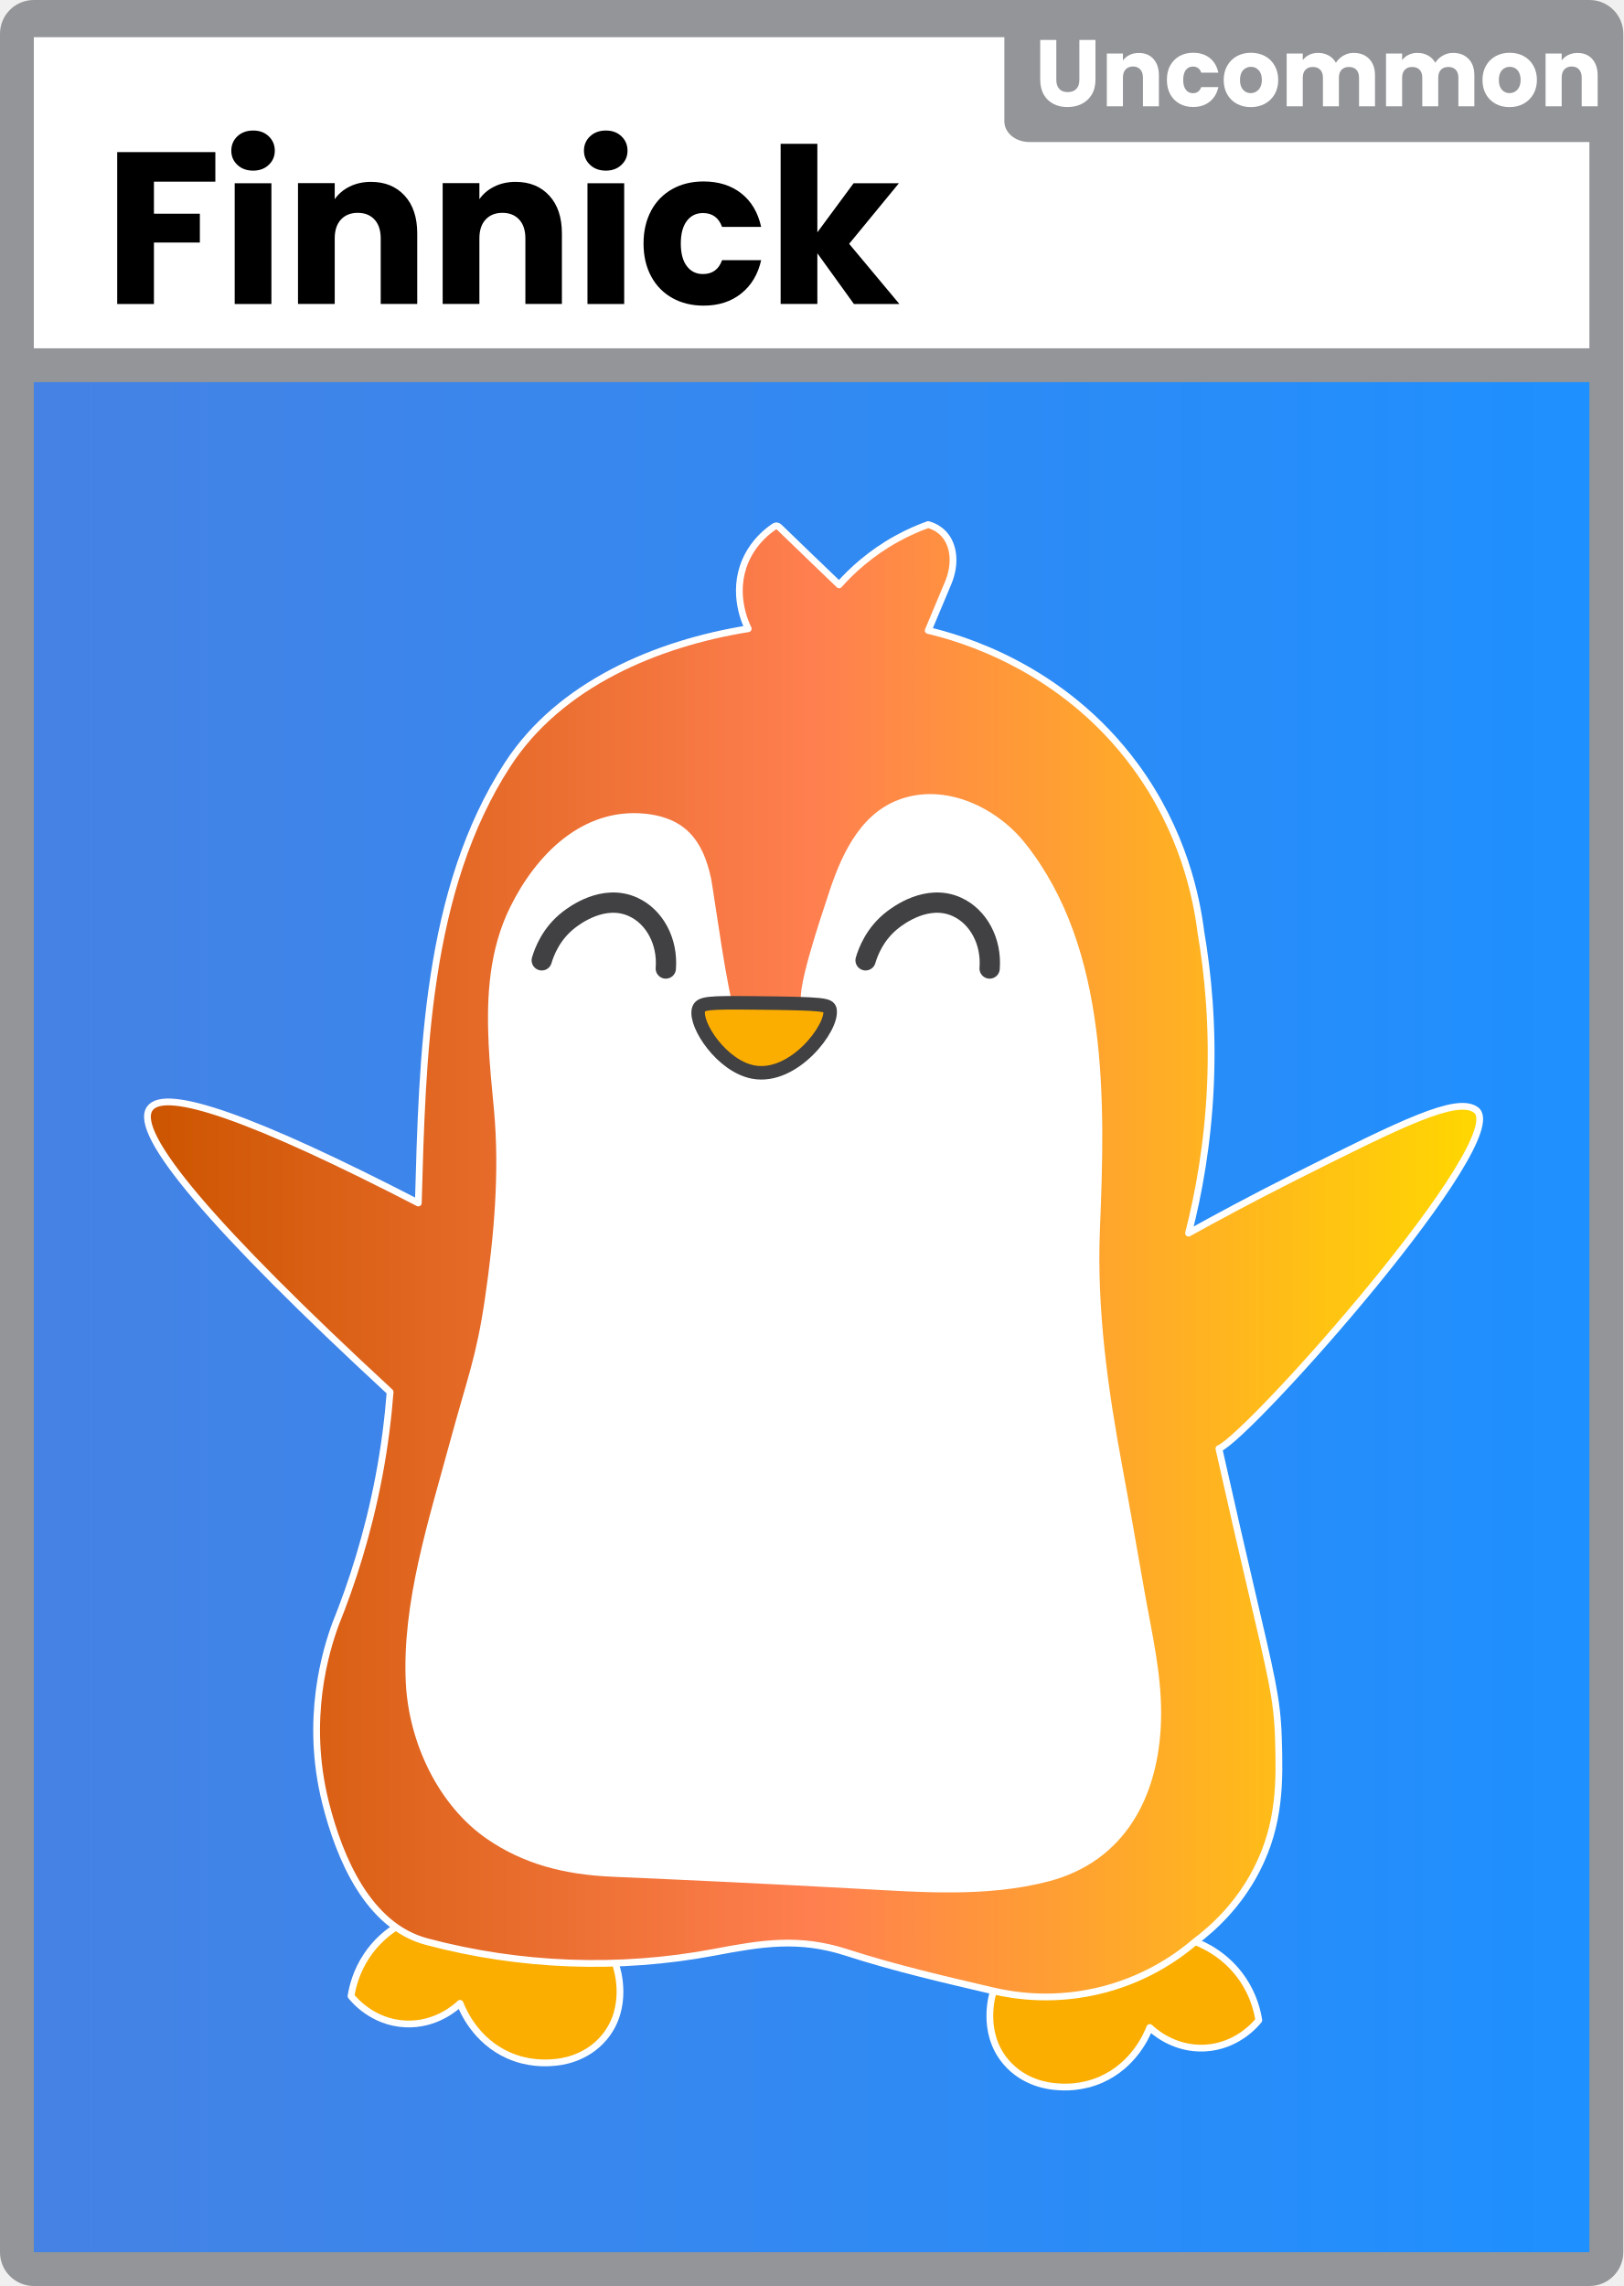
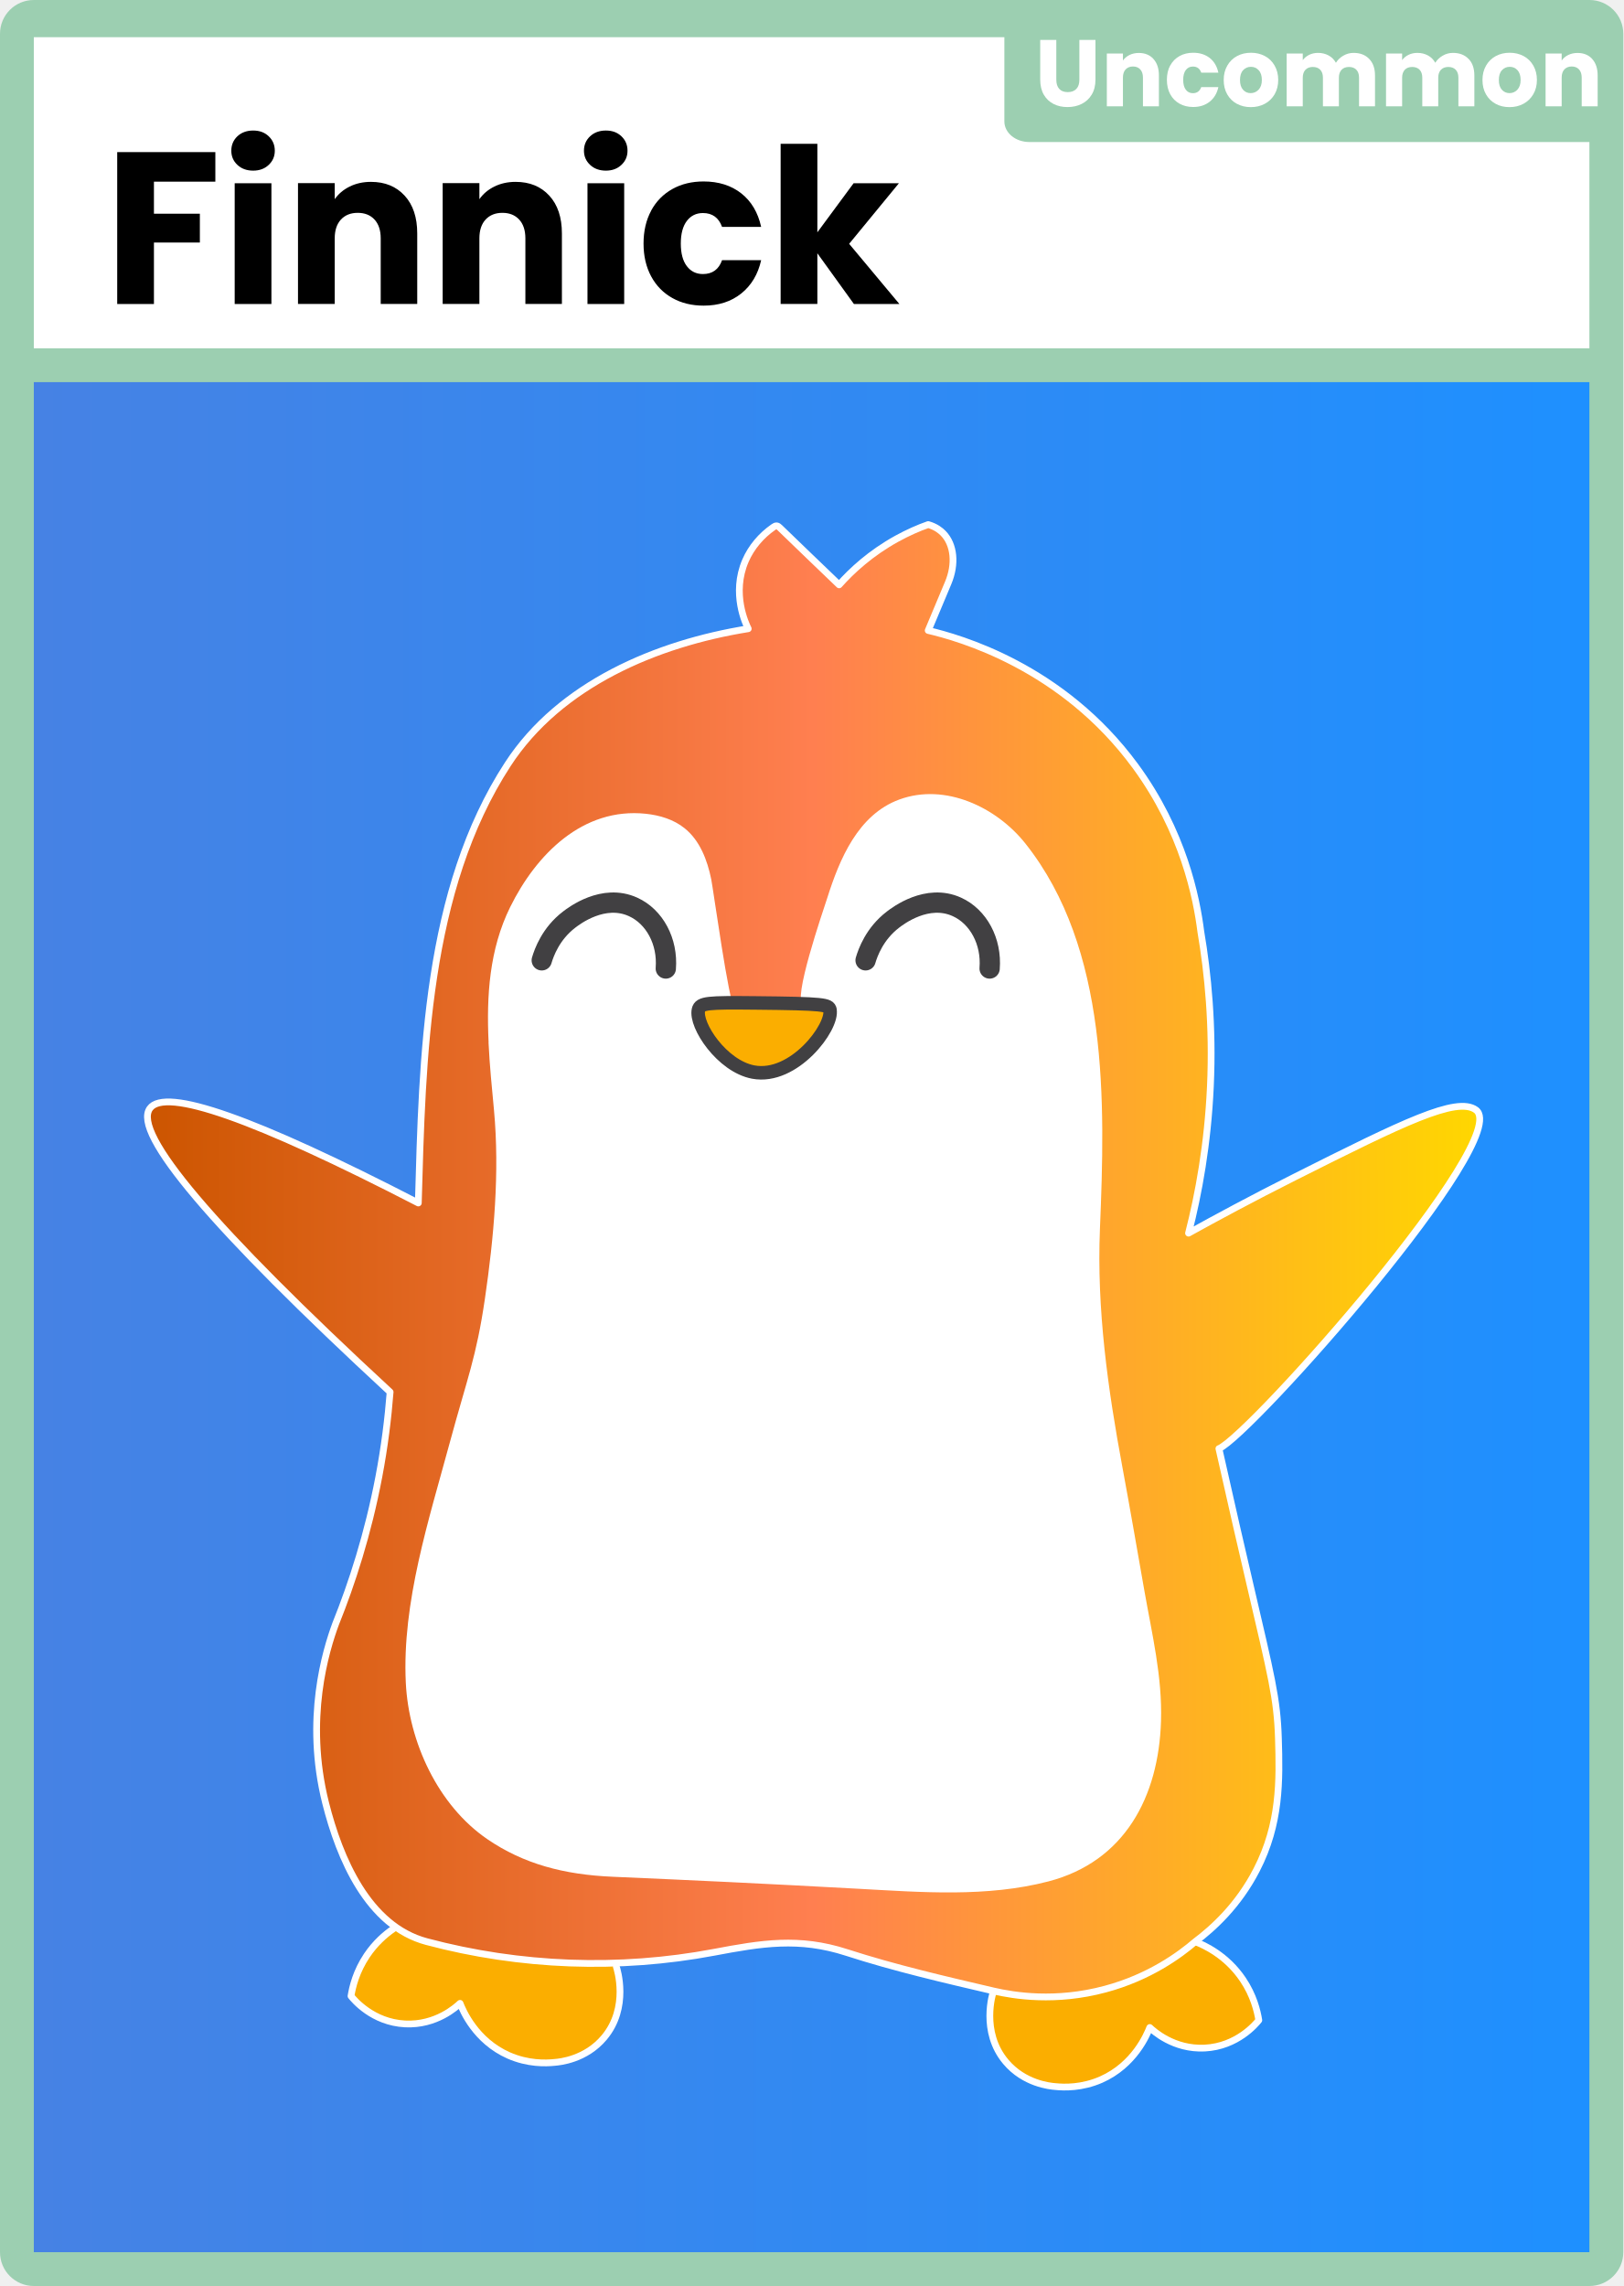
<svg xmlns="http://www.w3.org/2000/svg" id="Outline" width="240" height="338" viewBox="0 0 240 338">
  <defs>
    <style>
      .cls-1 {
        stroke-width: 2px;
      }

      .cls-1, .cls-2 {
        fill: #fbae00;
      }

      .cls-1, .cls-2, .cls-3, .cls-4 {
        stroke-linecap: round;
        stroke-linejoin: round;
      }

      .cls-1, .cls-4 {
        stroke: #414042;
      }

      .cls-5 {
        fill: #fff;
      }

      .cls-2, .cls-3 {
        stroke: #fff;
      }

      .cls-3 {
        fill: url(#linear-gradient-2);
      }

      .cls-6 {
-         stroke: #939598;
+         stroke: #9ccfb1;
        stroke-miterlimit: 10;
        stroke-width: 5px;
      }

      .cls-6, .cls-4 {
        fill: none;
      }

      .cls-7 {
-         fill: #939598;
+         fill: #9ccfb1;
      }

      .cls-4 {
        stroke-width: 3px;
      }

      .cls-8 {
        fill: url(#linear-gradient);
      }
    </style>
    <linearGradient id="linear-gradient" x1="5" y1="143.17" x2="235" y2="143.17" gradientTransform="translate(0 337.17) scale(1 -1)" gradientUnits="userSpaceOnUse">
      <stop offset="0" stop-color="#4682e4" />
      <stop offset="1" stop-color="#1e90ff" />
    </linearGradient>
    <linearGradient id="linear-gradient-2" x1="21.8" y1="186.41" x2="218.78" y2="186.41" gradientUnits="userSpaceOnUse">
      <stop offset="0" stop-color="#c50" />
      <stop offset=".5" stop-color="coral" />
      <stop offset="1" stop-color="gold" />
    </linearGradient>
  </defs>
  <path class="cls-7" d="M5,0h230.01c2.76,0,5,2.23,5,4.99v328.02c0,2.75-2.24,4.99-5,4.99H5c-2.76,0-5-2.23-5-4.99V4.99C0,2.23,2.24,0,5,0Z" />
  <rect class="cls-8" x="5" y="55" width="230" height="278" />
  <g>
    <path class="cls-2" d="M91.13,290.81c.11.31,1.93,6.01-1.81,10.46-2.73,3.25-6.55,3.61-7.32,3.67-1.34.14-3.94.22-6.79-1.03-4.91-2.17-6.79-6.67-7.19-7.7-.51.48-3.52,3.27-8.13,3.04-4.81-.25-7.57-3.59-7.99-4.12.22-1.37.77-3.66,2.35-6.01,2.41-3.58,5.71-5.08,7.05-5.6" />
    <path class="cls-2" d="M146.89,294.38c-.11.31-1.93,6.01,1.81,10.46,2.73,3.25,6.55,3.61,7.32,3.67,1.34.14,3.94.22,6.79-1.03,4.91-2.17,6.79-6.67,7.19-7.7.51.48,3.52,3.27,8.13,3.04,4.81-.25,7.57-3.59,7.99-4.12-.22-1.37-.77-3.66-2.35-6.01-2.41-3.58-5.71-5.08-7.05-5.6" />
    <path class="cls-3" d="M180.22,214.18c1.86,8.28,3.43,15.13,4.57,19.98,3.17,13.61,4.05,16.95,4.23,22.88.19,6.22.3,12.6-3.23,19.44-2.72,5.29-6.5,8.68-9.06,10.6-2.31,1.98-6.78,5.27-13.3,7.02-7.35,1.98-13.51.98-16.53.28-7.24-1.69-14.64-3.4-21.71-5.69s-12.57-1.36-19.62-.03c-14.04,2.65-28.68,2.1-42.49-1.58-8.68-2.31-12.89-12.37-14.94-20.51-3.12-12.4.06-22.6,1.48-26.46,2.42-6.01,4.78-13.3,6.39-21.74.85-4.47,1.37-8.68,1.67-12.55-26.28-24.29-38.12-38.27-35.53-41.92,2.26-3.19,15.49,1.47,39.7,13.97.61-21.51,1.1-46.23,13.23-64.87,7.7-11.84,22.01-17.86,35.55-20.04-.34-.68-2.51-5.2-.41-10.06.86-1.99,2.33-3.71,4.11-4.95.16-.11.33-.22.52-.2.17.02.31.15.44.27,2.91,2.83,5.85,5.63,8.78,8.45,1.86-2.09,4.65-4.68,8.53-6.82,1.64-.9,3.21-1.59,4.64-2.09,1.15.33,1.84.9,2.21,1.28,1.64,1.67,1.91,4.57.74,7.35-.98,2.35-1.97,4.69-2.95,7.03,4.53,1.07,19.81,5.29,30.63,20.05,7.09,9.66,9.04,19.44,9.68,24.5,1.04,6.11,1.82,13.89,1.41,22.88-.39,8.54-1.74,15.88-3.23,21.68,4.02-2.23,9.36-5.11,15.72-8.31,15.92-8,23.94-11.96,26.77-9.91,5.67,4.11-33.24,48-37.99,50.08h-.01Z" />
    <path class="cls-5" d="M72.23,154.12c.16,3.38.5,6.75.81,10.04.85,9.19-.01,18.78-1.35,27.91-1.27,8.64-2.57,11.57-5.19,21.23-3.07,11.34-7.08,23.64-6.5,35.5.43,8.74,4.73,18.13,12.08,23.15,5.32,3.63,11.27,5.23,18.5,5.54,5.74.25,11.52.51,17.32.79,6.4.31,12.76.64,19.09.99,9.28.51,18.92,1.28,28.02-1.09,11.29-2.94,16.31-12.53,16.65-23.71.2-6.58-1.32-12.8-2.45-19.22-1.07-6.07-2.12-12.19-3.25-18.27-2.16-11.62-3.82-23.43-3.33-35.28.78-18.74,1.34-41.42-11.03-56.99-4.26-5.36-11.85-8.98-18.62-6.5-6.13,2.24-8.85,8.83-10.67,14.57-.55,1.72-5.32,15.5-3.5,15.75-2.26-.32-2.6.24-4.85-.08,0,0-5.27.28-5.41.28-.72,0-3.1-17.29-3.39-18.72-.58-2.84-1.68-5.74-3.94-7.55-1.61-1.3-3.68-1.92-5.74-2.14-9.32-.98-16.22,6.03-20.05,13.8-3.08,6.25-3.51,13.12-3.19,19.98v.02Z" />
    <path class="cls-4" d="M80.1,141.99c.34-1.15,1.33-3.94,4.05-6.02.72-.55,5.06-3.88,9.45-1.88,3.18,1.44,5.16,5.11,4.84,9.11" />
    <path class="cls-4" d="M127.98,141.99c.34-1.15,1.33-3.94,4.05-6.02.72-.55,5.06-3.88,9.45-1.88,3.18,1.44,5.16,5.11,4.84,9.11" />
    <path class="cls-1" d="M122.72,149.31c-.16-.77-.87-.92-11.02-1.02-7.05-.07-8.18-.02-8.43,1.02-.53,2.28,3.48,8.33,8.1,9.2,6,1.13,11.86-6.66,11.34-9.2h.01Z" />
  </g>
  <rect class="cls-5" x="5" y="5.5" width="230" height="49" />
  <path class="cls-7" d="M148.5,5h87v16h-83.3c-2.05,0-3.7-1.36-3.7-3.05V5h0Z" />
  <line class="cls-6" x1="2.5" y1="54" x2="237.5" y2="54" />
  <g>
    <path d="M31.84,22.48v4.38h-9.08v4.74h6.79v4.26h-6.79v9.09h-5.43v-22.46h14.51Z" />
    <path d="M35.1,24.38c-.6-.56-.9-1.26-.9-2.1s.3-1.56.9-2.13c.6-.56,1.38-.85,2.33-.85s1.7.28,2.3.85c.6.57.9,1.28.9,2.13s-.3,1.53-.9,2.1c-.6.57-1.37.85-2.3.85s-1.73-.28-2.33-.85ZM40.13,27.09v17.86h-5.43v-17.86h5.43Z" />
    <path d="M59.83,28.93c1.24,1.35,1.86,3.22,1.86,5.58v10.43h-5.4v-9.7c0-1.19-.31-2.12-.92-2.78-.61-.66-1.44-.99-2.48-.99s-1.86.33-2.48.99c-.61.66-.92,1.59-.92,2.78v9.7h-5.43v-17.86h5.43v2.37c.55-.79,1.29-1.41,2.22-1.87.93-.46,1.98-.69,3.14-.69,2.07,0,3.73.68,4.97,2.03Z" />
    <path d="M81.22,28.93c1.24,1.35,1.86,3.22,1.86,5.58v10.43h-5.4v-9.7c0-1.19-.31-2.12-.92-2.78-.61-.66-1.44-.99-2.48-.99s-1.86.33-2.48.99c-.61.66-.92,1.59-.92,2.78v9.7h-5.43v-17.86h5.43v2.37c.55-.79,1.29-1.41,2.22-1.87.93-.46,1.98-.69,3.14-.69,2.07,0,3.73.68,4.97,2.03Z" />
    <path d="M87.25,24.38c-.6-.56-.91-1.26-.91-2.1s.3-1.56.91-2.13c.6-.56,1.38-.85,2.33-.85s1.7.28,2.3.85c.6.57.9,1.28.9,2.13s-.3,1.53-.9,2.1c-.6.57-1.37.85-2.3.85s-1.73-.28-2.33-.85ZM92.29,27.09v17.86h-5.43v-17.86h5.43Z" />
    <path d="M96.27,31.15c.75-1.39,1.8-2.45,3.14-3.2,1.34-.75,2.88-1.12,4.62-1.12,2.22,0,4.08.59,5.57,1.76,1.49,1.17,2.47,2.83,2.94,4.96h-5.78c-.49-1.36-1.43-2.05-2.83-2.05-.99,0-1.79.39-2.38,1.17-.59.78-.89,1.89-.89,3.34s.3,2.57.89,3.34c.59.78,1.39,1.17,2.38,1.17,1.4,0,2.34-.68,2.83-2.05h5.78c-.47,2.09-1.45,3.73-2.95,4.93-1.5,1.2-3.35,1.79-5.55,1.79-1.74,0-3.28-.37-4.62-1.12s-2.39-1.81-3.14-3.2c-.75-1.39-1.13-3.01-1.13-4.86s.38-3.48,1.13-4.86Z" />
    <path d="M126.25,44.94l-5.4-7.49v7.49h-5.43v-23.68h5.43v13.09l5.36-7.26h6.7l-7.36,8.96,7.43,8.9h-6.73Z" />
  </g>
  <g>
    <path class="cls-5" d="M156.18,5.9v5.88c0,.59.14,1.04.43,1.36.29.32.71.48,1.26.48s.98-.16,1.28-.48.44-.77.44-1.36v-5.88h2.38v5.87c0,.88-.19,1.62-.56,2.23-.37.61-.87,1.06-1.49,1.37-.62.31-1.32.46-2.09.46s-1.46-.15-2.06-.46-1.09-.76-1.44-1.37-.53-1.36-.53-2.23v-5.87h2.38Z" />
    <path class="cls-5" d="M170.54,8.72c.54.59.81,1.41.81,2.44v4.56h-2.36v-4.24c0-.52-.13-.93-.4-1.22-.27-.29-.63-.43-1.08-.43s-.81.15-1.08.43c-.27.29-.4.7-.4,1.22v4.24h-2.38v-7.81h2.38v1.04c.24-.35.57-.62.97-.82.41-.2.87-.3,1.38-.3.91,0,1.63.3,2.17.89Z" />
    <path class="cls-5" d="M173.02,9.69c.33-.61.79-1.07,1.38-1.4s1.26-.49,2.02-.49c.97,0,1.78.26,2.44.77.65.51,1.08,1.24,1.28,2.17h-2.53c-.21-.6-.62-.9-1.24-.9-.43,0-.78.17-1.04.51-.26.34-.39.83-.39,1.46s.13,1.12.39,1.46c.26.34.61.51,1.04.51.61,0,1.02-.3,1.24-.9h2.53c-.2.92-.63,1.63-1.29,2.16-.66.52-1.47.78-2.43.78-.76,0-1.43-.16-2.02-.49s-1.05-.79-1.38-1.4c-.33-.61-.49-1.32-.49-2.13s.16-1.52.49-2.13Z" />
    <path class="cls-5" d="M182.88,15.35c-.61-.33-1.08-.79-1.43-1.4-.35-.61-.52-1.32-.52-2.13s.18-1.51.53-2.12c.35-.61.83-1.08,1.44-1.41.61-.33,1.3-.49,2.06-.49s1.44.16,2.06.49,1.09.8,1.44,1.41.53,1.32.53,2.12-.18,1.51-.53,2.12c-.36.61-.84,1.08-1.46,1.41-.62.33-1.3.49-2.06.49s-1.44-.16-2.05-.49ZM186.09,13.26c.32-.34.48-.82.48-1.44s-.16-1.11-.47-1.44c-.31-.34-.69-.5-1.15-.5s-.85.17-1.15.5c-.31.33-.46.81-.46,1.45s.15,1.11.45,1.44c.3.34.68.5,1.13.5s.84-.17,1.16-.5Z" />
    <path class="cls-5" d="M202.44,8.71c.57.59.86,1.4.86,2.45v4.56h-2.36v-4.24c0-.5-.13-.89-.4-1.17-.26-.27-.63-.41-1.09-.41s-.83.14-1.09.41c-.26.28-.4.67-.4,1.17v4.24h-2.36v-4.24c0-.5-.13-.89-.4-1.17-.26-.27-.63-.41-1.09-.41s-.83.14-1.09.41c-.26.28-.4.67-.4,1.17v4.24h-2.38v-7.81h2.38v.98c.24-.33.56-.59.94-.78.39-.19.83-.29,1.32-.29.58,0,1.1.13,1.56.38.46.25.82.61,1.08,1.08.27-.43.63-.78,1.1-1.05.46-.27.97-.41,1.51-.41.96,0,1.73.29,2.3.88Z" />
    <path class="cls-5" d="M217.14,8.71c.57.59.85,1.4.85,2.45v4.56h-2.36v-4.24c0-.5-.13-.89-.4-1.17-.26-.27-.63-.41-1.09-.41s-.83.14-1.09.41c-.26.28-.4.67-.4,1.17v4.24h-2.36v-4.24c0-.5-.13-.89-.4-1.17-.26-.27-.63-.41-1.09-.41s-.83.14-1.09.41c-.26.28-.4.67-.4,1.17v4.24h-2.38v-7.81h2.38v.98c.24-.33.55-.59.94-.78.39-.19.83-.29,1.32-.29.58,0,1.1.13,1.56.38.46.25.82.61,1.08,1.08.27-.43.63-.78,1.1-1.05.46-.27.97-.41,1.51-.41.96,0,1.73.29,2.3.88Z" />
    <path class="cls-5" d="M221.14,15.35c-.61-.33-1.08-.79-1.43-1.4-.35-.61-.52-1.32-.52-2.13s.18-1.51.53-2.12c.35-.61.83-1.08,1.44-1.41.61-.33,1.3-.49,2.05-.49s1.44.16,2.06.49,1.09.8,1.44,1.41.53,1.32.53,2.12-.18,1.51-.54,2.12c-.36.61-.84,1.08-1.46,1.41-.62.33-1.3.49-2.06.49s-1.44-.16-2.05-.49ZM224.35,13.26c.32-.34.48-.82.48-1.44s-.16-1.11-.46-1.44c-.31-.34-.69-.5-1.15-.5s-.85.17-1.15.5c-.31.33-.46.81-.46,1.45s.15,1.11.45,1.44.68.5,1.13.5.84-.17,1.16-.5Z" />
    <path class="cls-5" d="M235.41,8.72c.54.59.81,1.41.81,2.44v4.56h-2.36v-4.24c0-.52-.13-.93-.4-1.22-.27-.29-.63-.43-1.08-.43s-.81.15-1.08.43c-.27.29-.4.7-.4,1.22v4.24h-2.38v-7.81h2.38v1.04c.24-.35.56-.62.97-.82.41-.2.87-.3,1.38-.3.91,0,1.63.3,2.17.89Z" />
  </g>
</svg>
